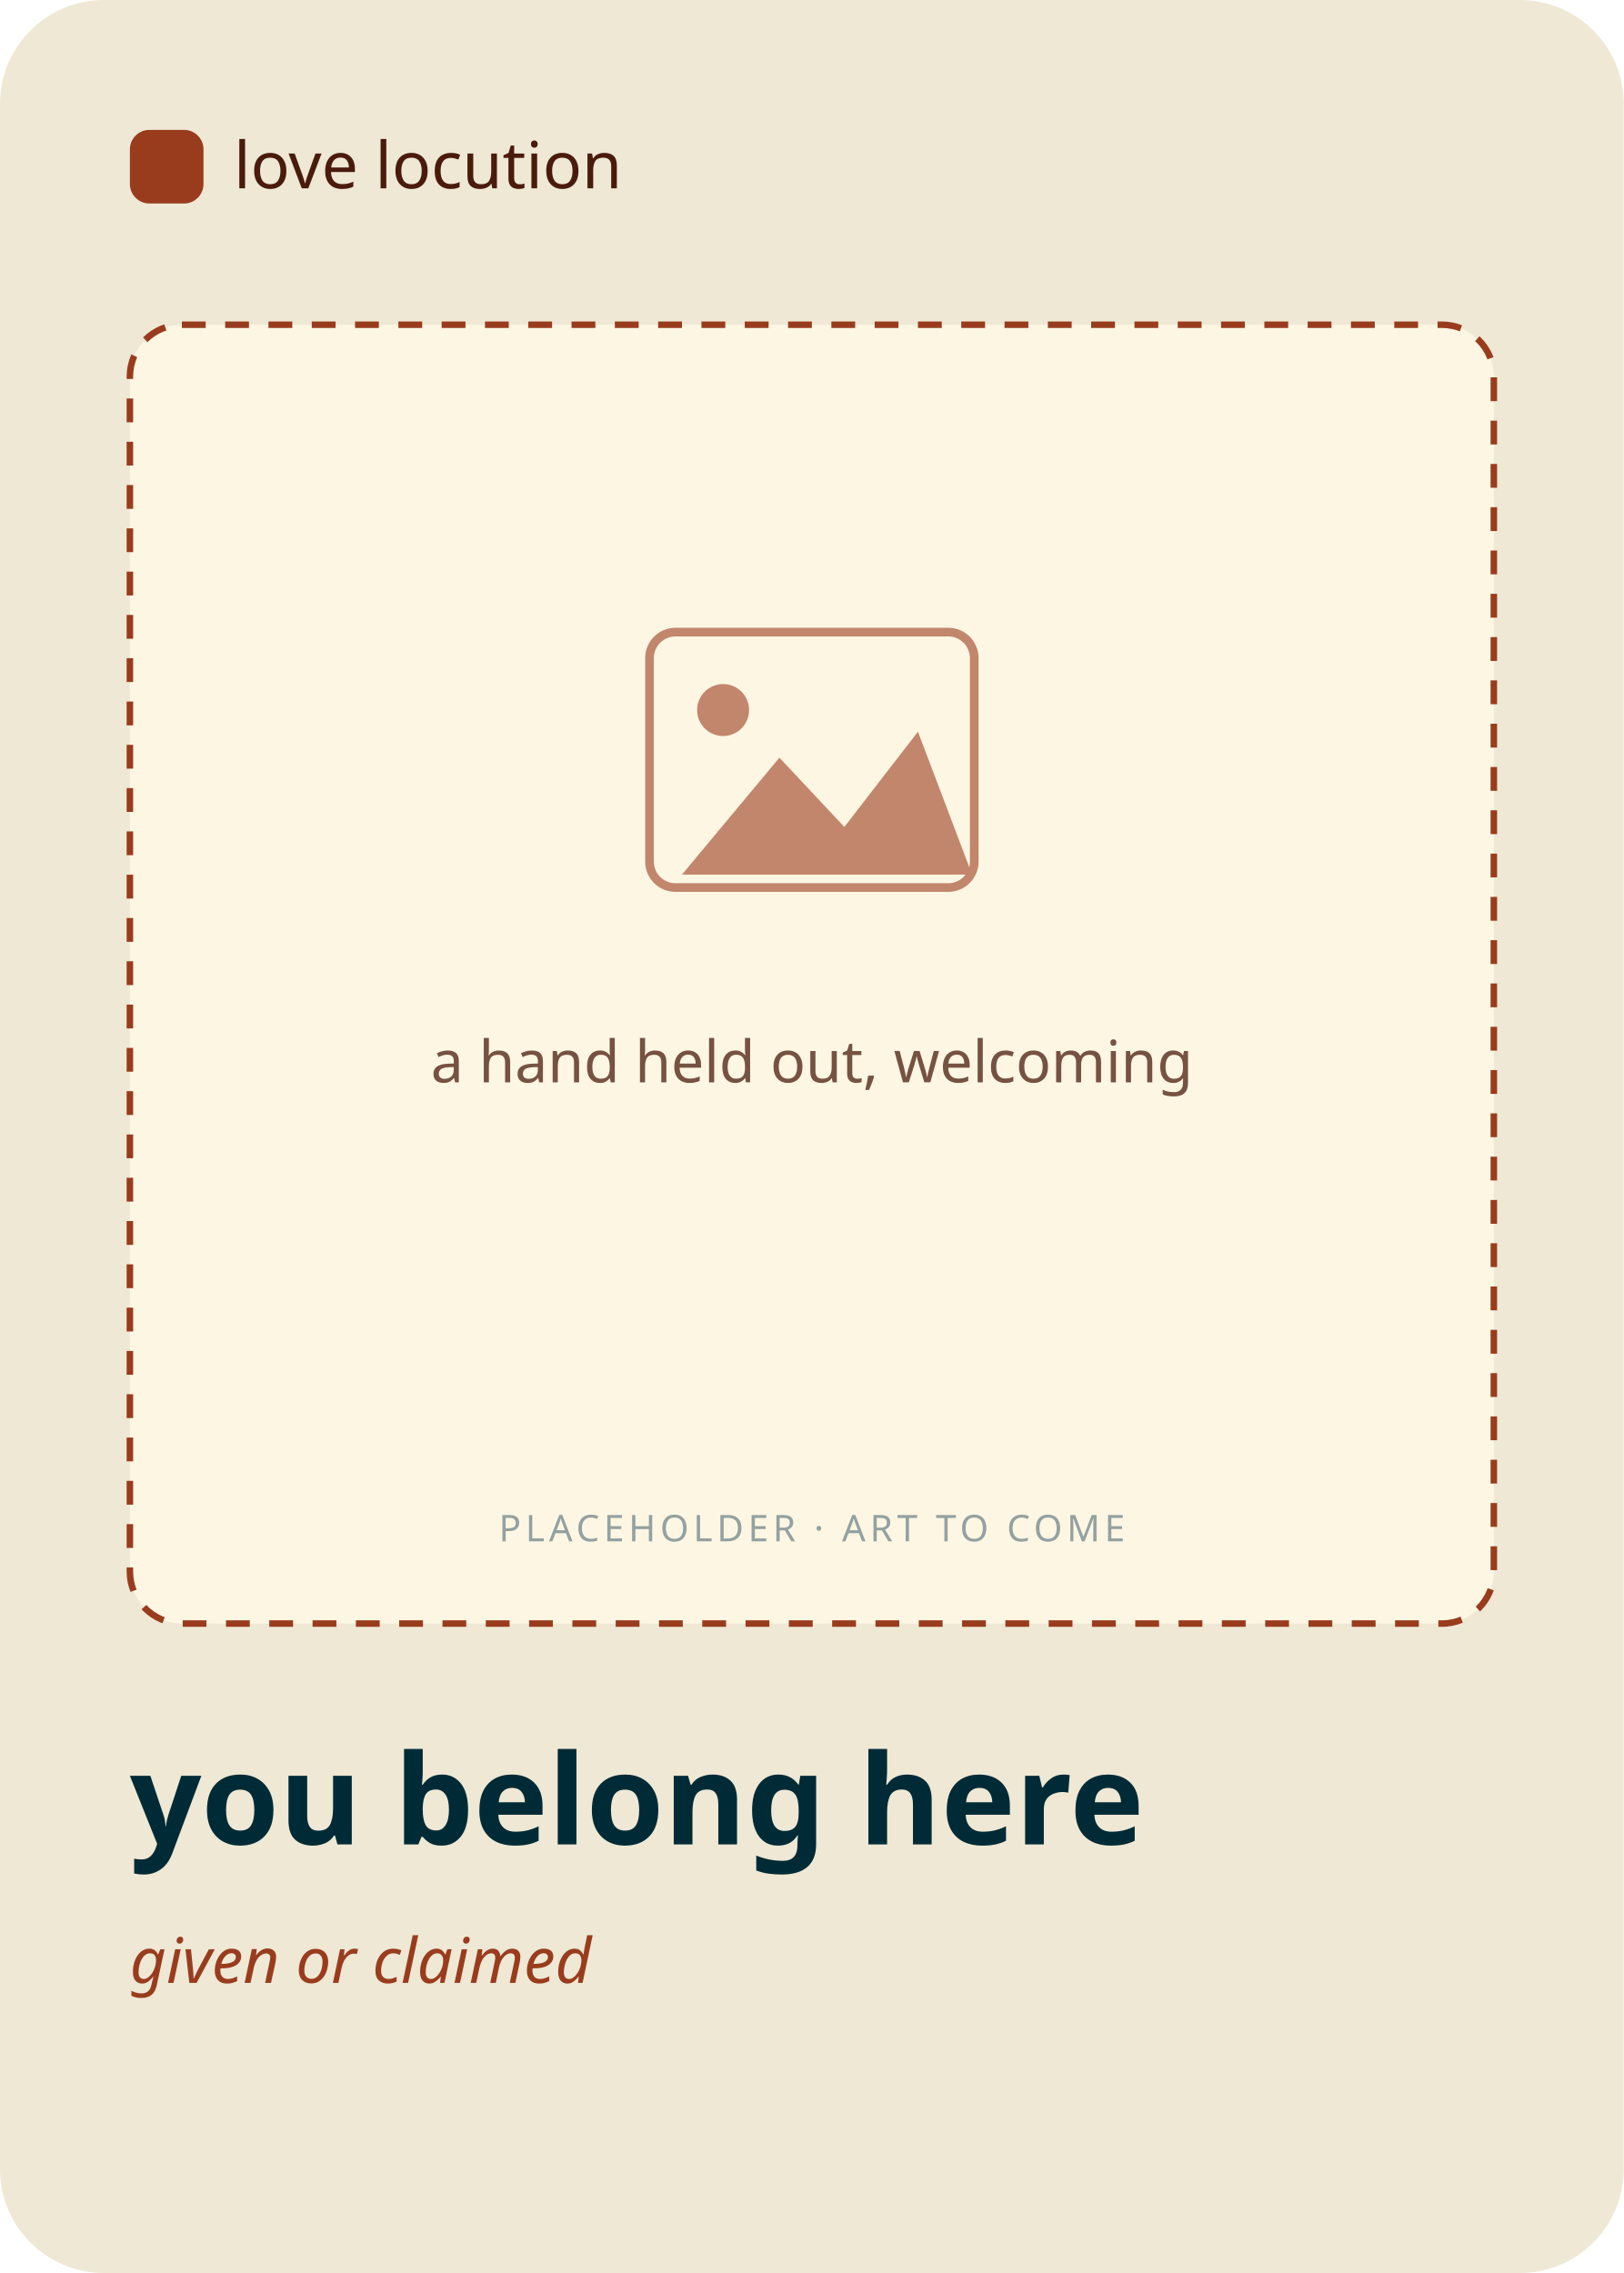
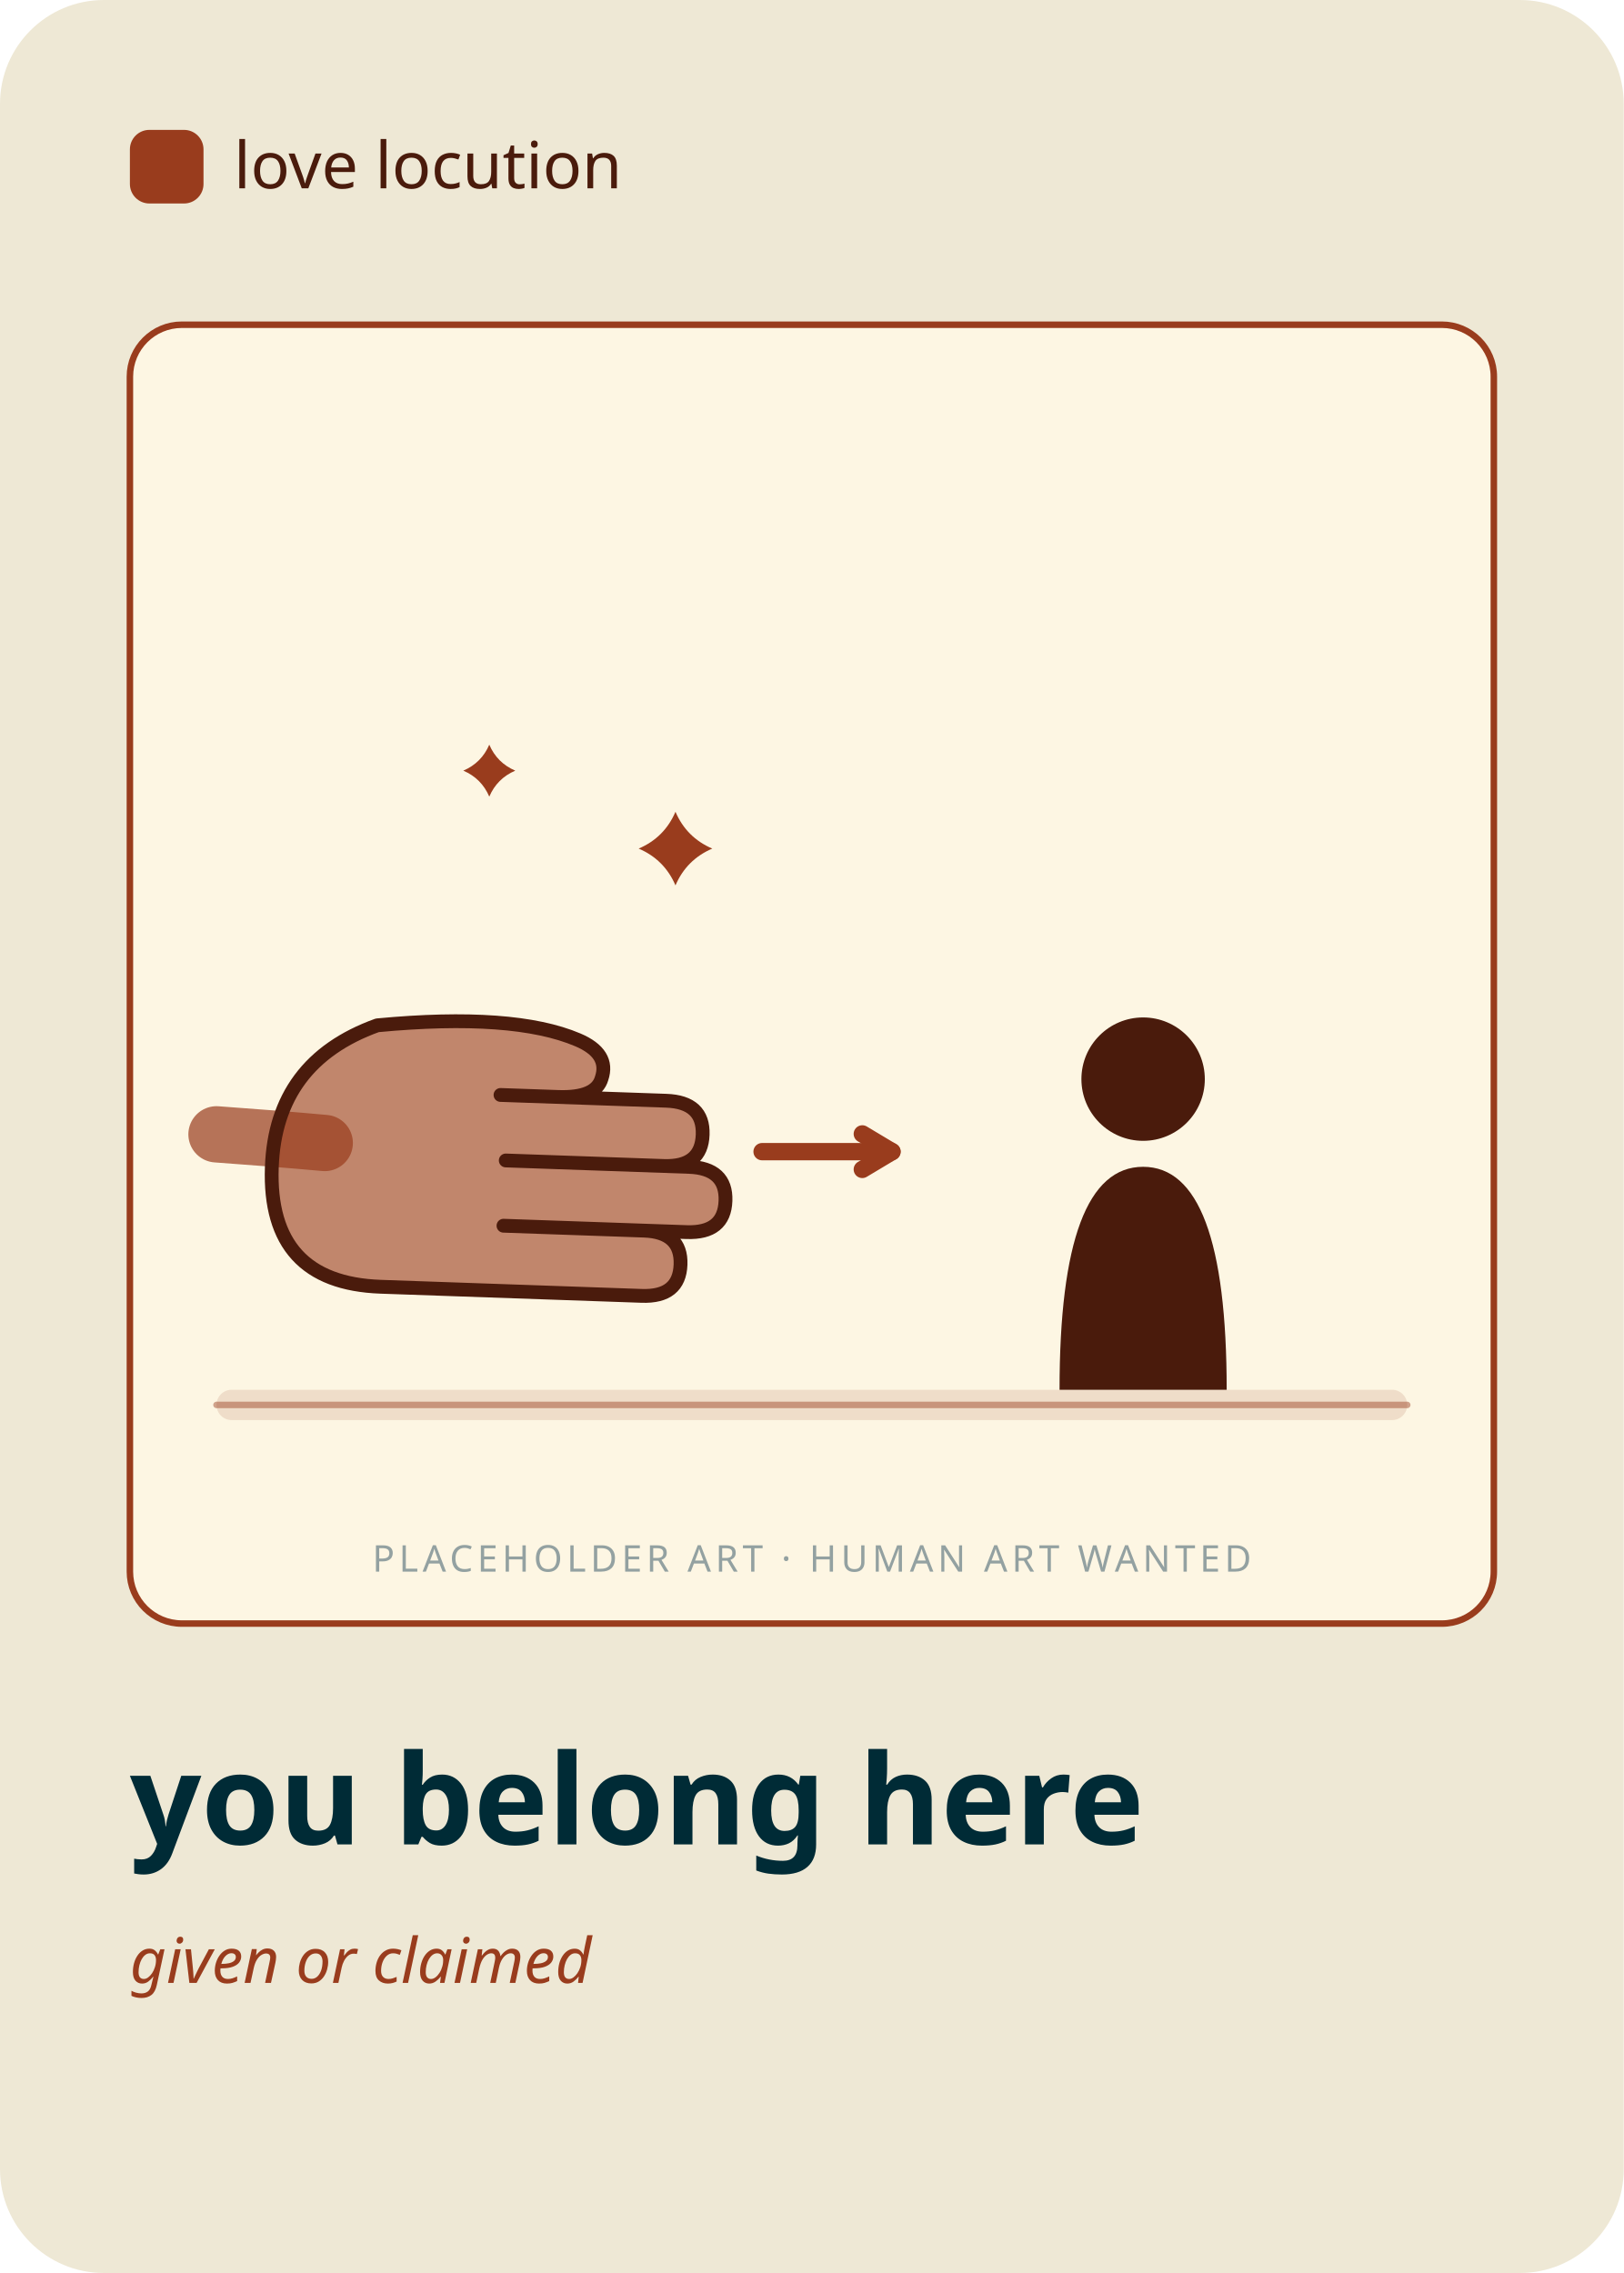
<svg xmlns="http://www.w3.org/2000/svg" viewBox="0 0 750 1050" width="750" height="1050">
+   <defs>
+     <clipPath id="art-window">
+       <rect x="60" y="150" width="630" height="600" rx="24" />
+     </clipPath>
+   </defs>
  <rect x="0" y="0" width="750" height="1050" rx="48" fill="#eee8d5" />
  <rect x="60" y="60" width="34" height="34" rx="9" fill="#993C1D" />
  <text x="108" y="87" font-family="'Atkinson Hyperlegible','Atkinson Hyperlegible Next',sans-serif" font-size="30" font-weight="500" fill="#4A1B0C">love locution</text>
-   <rect id="art" x="60" y="150" width="630" height="600" rx="24" fill="#fdf6e3" stroke="#993C1D" stroke-width="3" stroke-dasharray="11 9" />
-   <g id="art-placeholder" opacity="0.6">
-     <rect x="300" y="292" width="150" height="118" rx="12" fill="none" stroke="#993C1D" stroke-width="4" />
-     <circle cx="334" cy="328" r="12" fill="#993C1D" />
-     <polygon points="315,404 360,350 390,382 424,338 449,404" fill="#993C1D" />
+   <rect id="art" x="60" y="150" width="630" height="600" rx="24" fill="#fdf6e3" />
+   <g id="art-illustration" clip-path="url(#art-window)">
+     <g transform="translate(60 178)">
+       <g stroke-linecap="round" stroke-linejoin="round">
+         <rect x="40.0" y="464.0" width="550.0" height="14.0" rx="7.0" fill="#993C1D" fill-opacity="0.13" />
+         <line x1="40.0" y1="471.0" x2="590.0" y2="471.0" stroke-opacity="0.45" fill="none" stroke="#993C1D" stroke-width="3" />
+         <path d="M252 197 Q257.1 208.9 269 214 Q257.1 219.1 252 231 Q246.9 219.1 235 214 Q246.9 208.9 252 197 Z" fill="#993C1D" />
+         <path d="M166 166 Q169.6 174.4 178 178 Q169.6 181.6 166 190 Q162.4 181.6 154 178 Q162.4 174.4 166 166 Z" fill="#993C1D" />
+         <path d="M40 346 q28 2 50 4" stroke-opacity="0.7" fill="none" stroke="#993C1D" stroke-width="26" />
+         <g transform="translate(190.0 354.0) rotate(92) scale(0.580)">
+           <path d="M-96 134 q-14 -108 6 -160 q10 -26 30 -20 q16 4 16 34 l0 46 l0 -132 q0 -30 26 -30 q26 0 26 30 l0 126 l0 -146 q0 -30 26 -30 q26 0 26 30 l0 146 l0 -112 q0 -30 26 -30 q26 0 26 30 l0 208 q0 90 -92 90 q-84 0 -116 -80 Z" fill="#993C1D" fill-opacity="0.6" />
+           <path d="M-96 134 q-14 -108 6 -160 q10 -26 30 -20 q16 4 16 34 l0 46 l0 -132 q0 -30 26 -30 q26 0 26 30 l0 126 l0 -146 q0 -30 26 -30 q26 0 26 30 l0 146 l0 -112 q0 -30 26 -30 q26 0 26 30 l0 208 q0 90 -92 90 q-84 0 -116 -80 Z" fill="none" stroke="#4A1B0C" stroke-width="11" />
+         </g>
+         <line x1="292.0" y1="354.0" x2="352.0" y2="354.0" fill="none" stroke="#993C1D" stroke-width="8" />
+         <polyline points="338.3,362.2 352.0,354.0 338.3,345.8" fill="none" stroke="#993C1D" stroke-width="8" />
+         <path d="M429.4 464.0 Q429.4 361.0 468.0 361.0 Q506.6 361.0 506.6 464.0 Z" fill="#4A1B0C" fill-opacity="1.0" />
+         <circle cx="468.0" cy="320.5" r="28.5" fill="#4A1B0C" fill-opacity="1.0" />
+       </g>
+     </g>
  </g>
-   <text x="375" y="500" text-anchor="middle" font-family="'Atkinson Hyperlegible','Atkinson Hyperlegible Next',sans-serif" font-size="27" fill="#4A1B0C" opacity="0.75">a hand held out, welcoming</text>
-   <text x="375" y="712" text-anchor="middle" font-family="'Atkinson Hyperlegible','Atkinson Hyperlegible Next',sans-serif" font-size="17" fill="#93a1a1" letter-spacing="2">PLACEHOLDER · ART TO COME</text>
+   <rect x="60" y="150" width="630" height="600" rx="24" fill="none" stroke="#993C1D" stroke-width="3" />
+   <text x="375" y="726" text-anchor="middle" font-family="'Atkinson Hyperlegible','Atkinson Hyperlegible Next',sans-serif" font-size="17" fill="#93a1a1" letter-spacing="2">PLACEHOLDER ART · HUMAN ART WANTED</text>
  <text x="60" y="852" font-family="'Atkinson Hyperlegible','Atkinson Hyperlegible Next',sans-serif" font-size="58" font-weight="700" fill="#002b36">you belong here</text>
  <text x="60" y="916" font-family="'Atkinson Hyperlegible','Atkinson Hyperlegible Next',sans-serif" font-size="29" font-style="italic" fill="#993C1D">given or claimed</text>
</svg>
